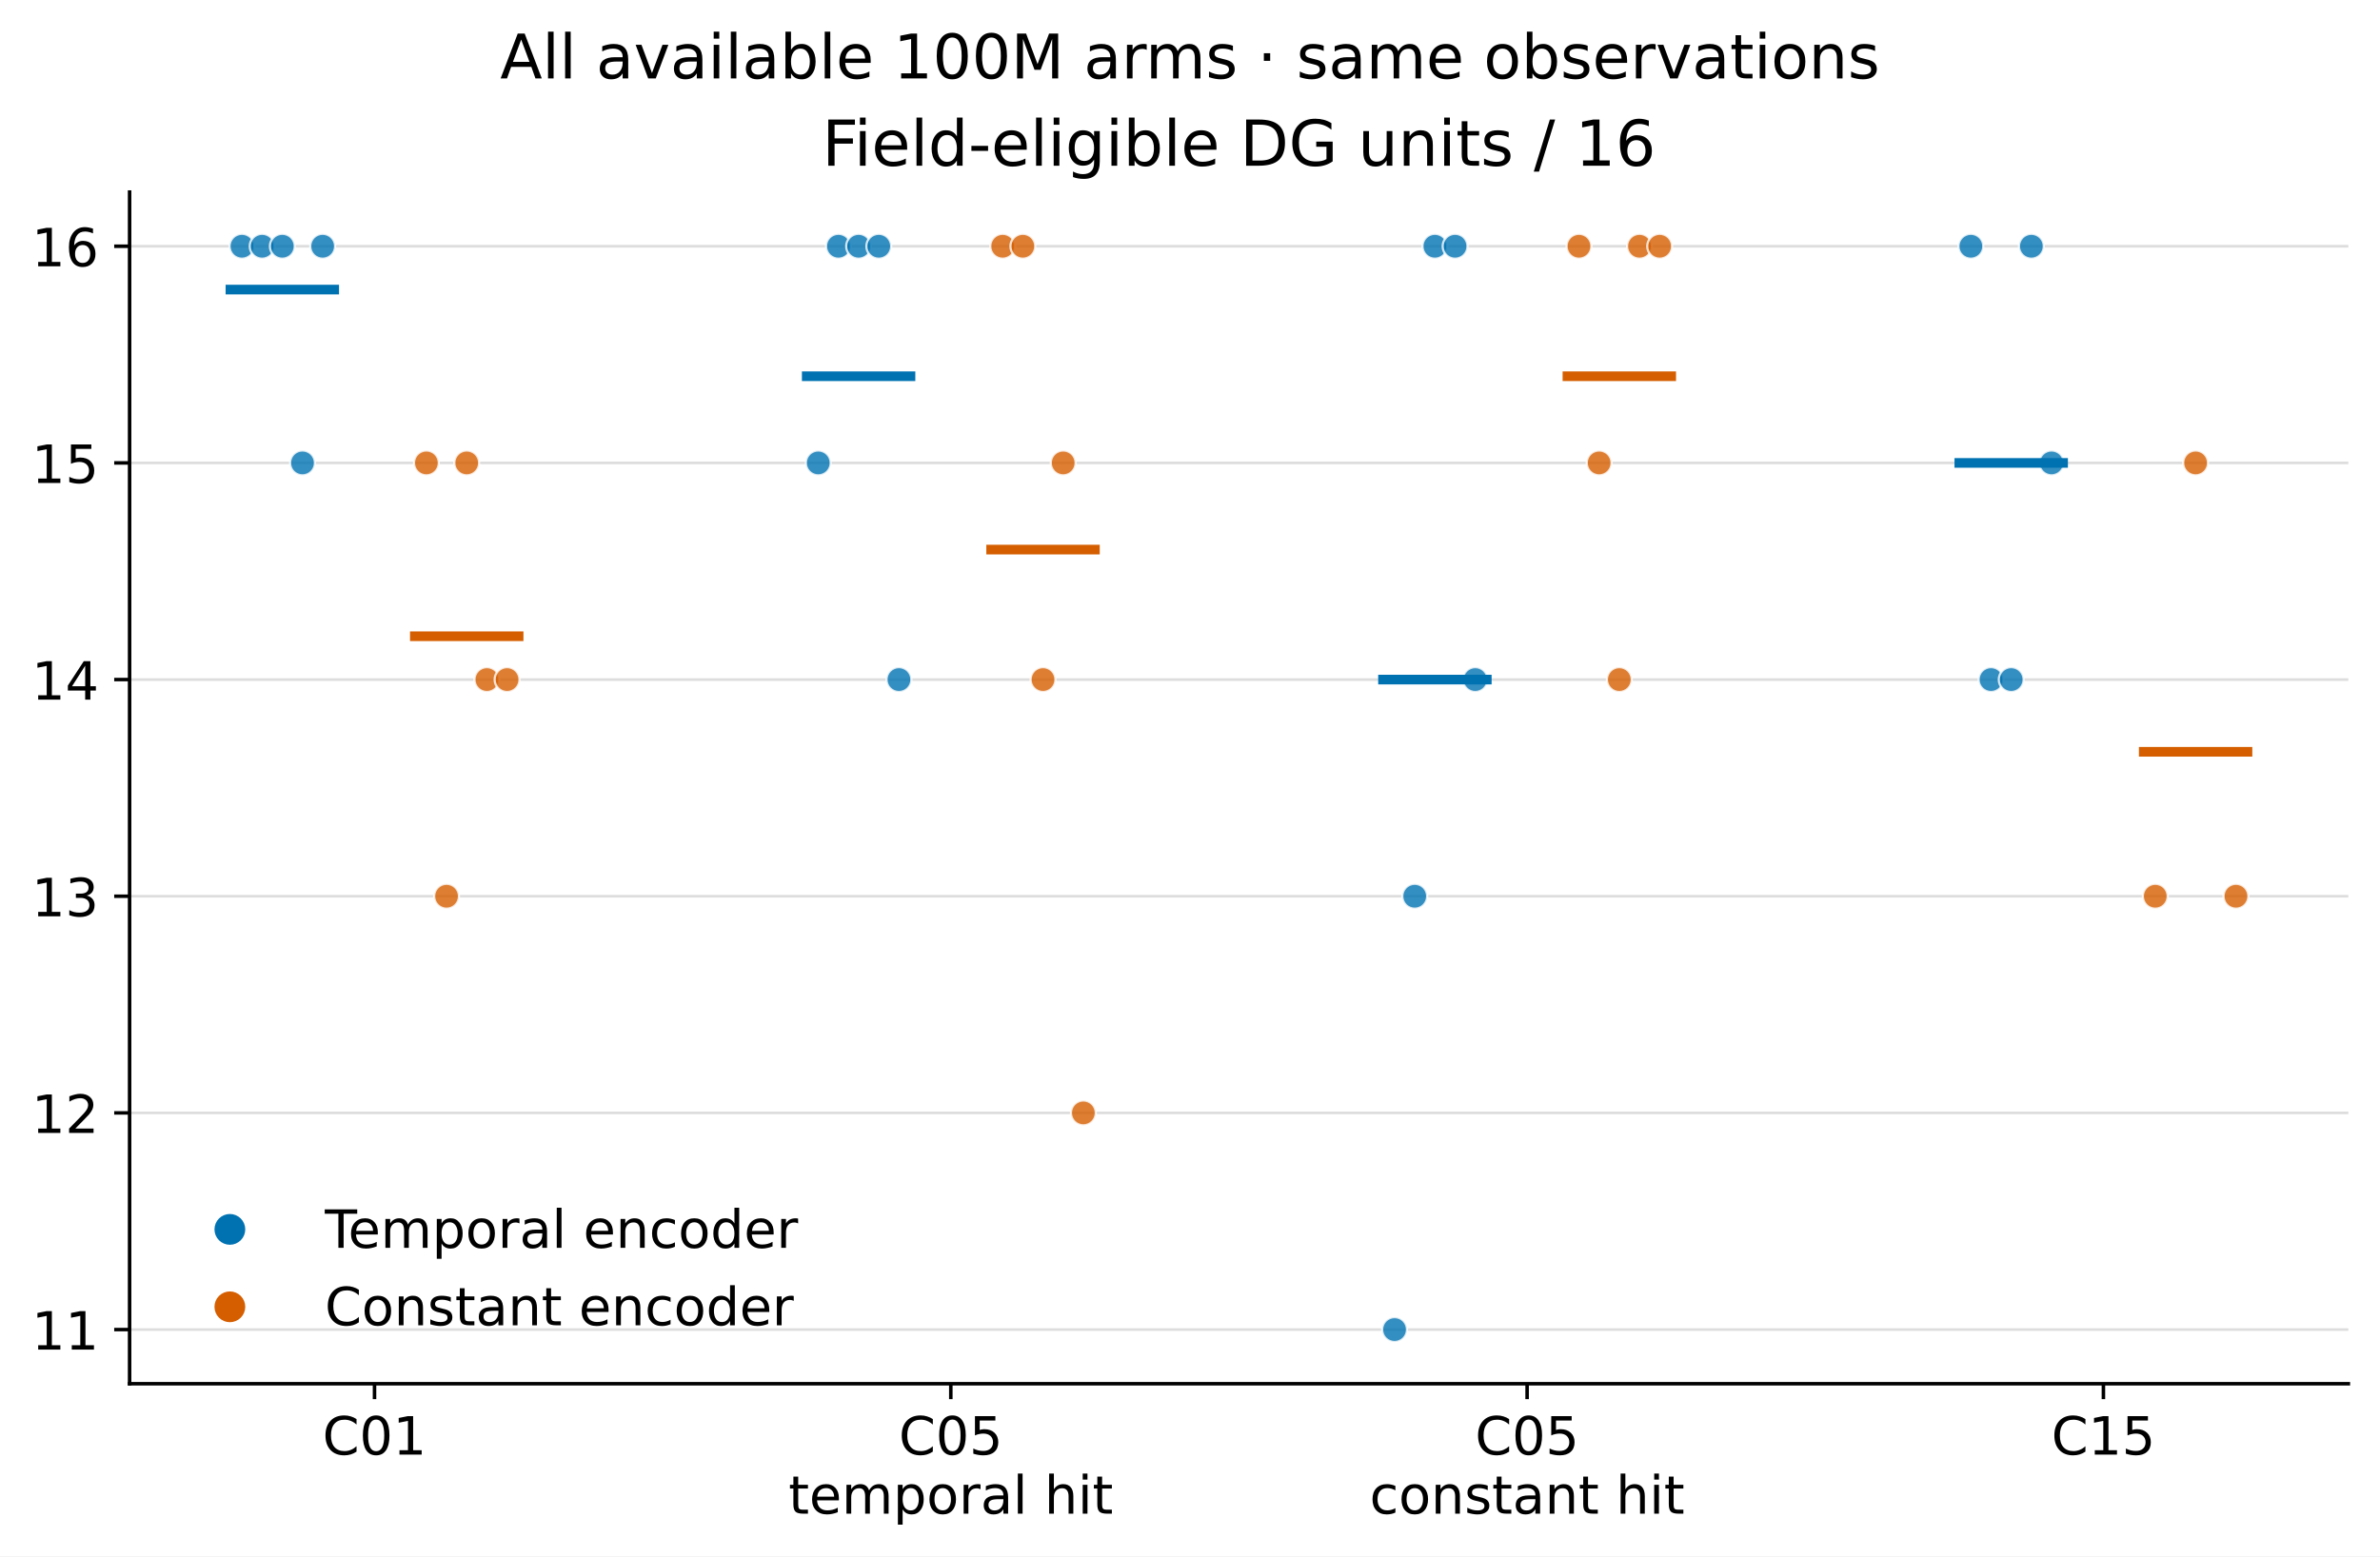
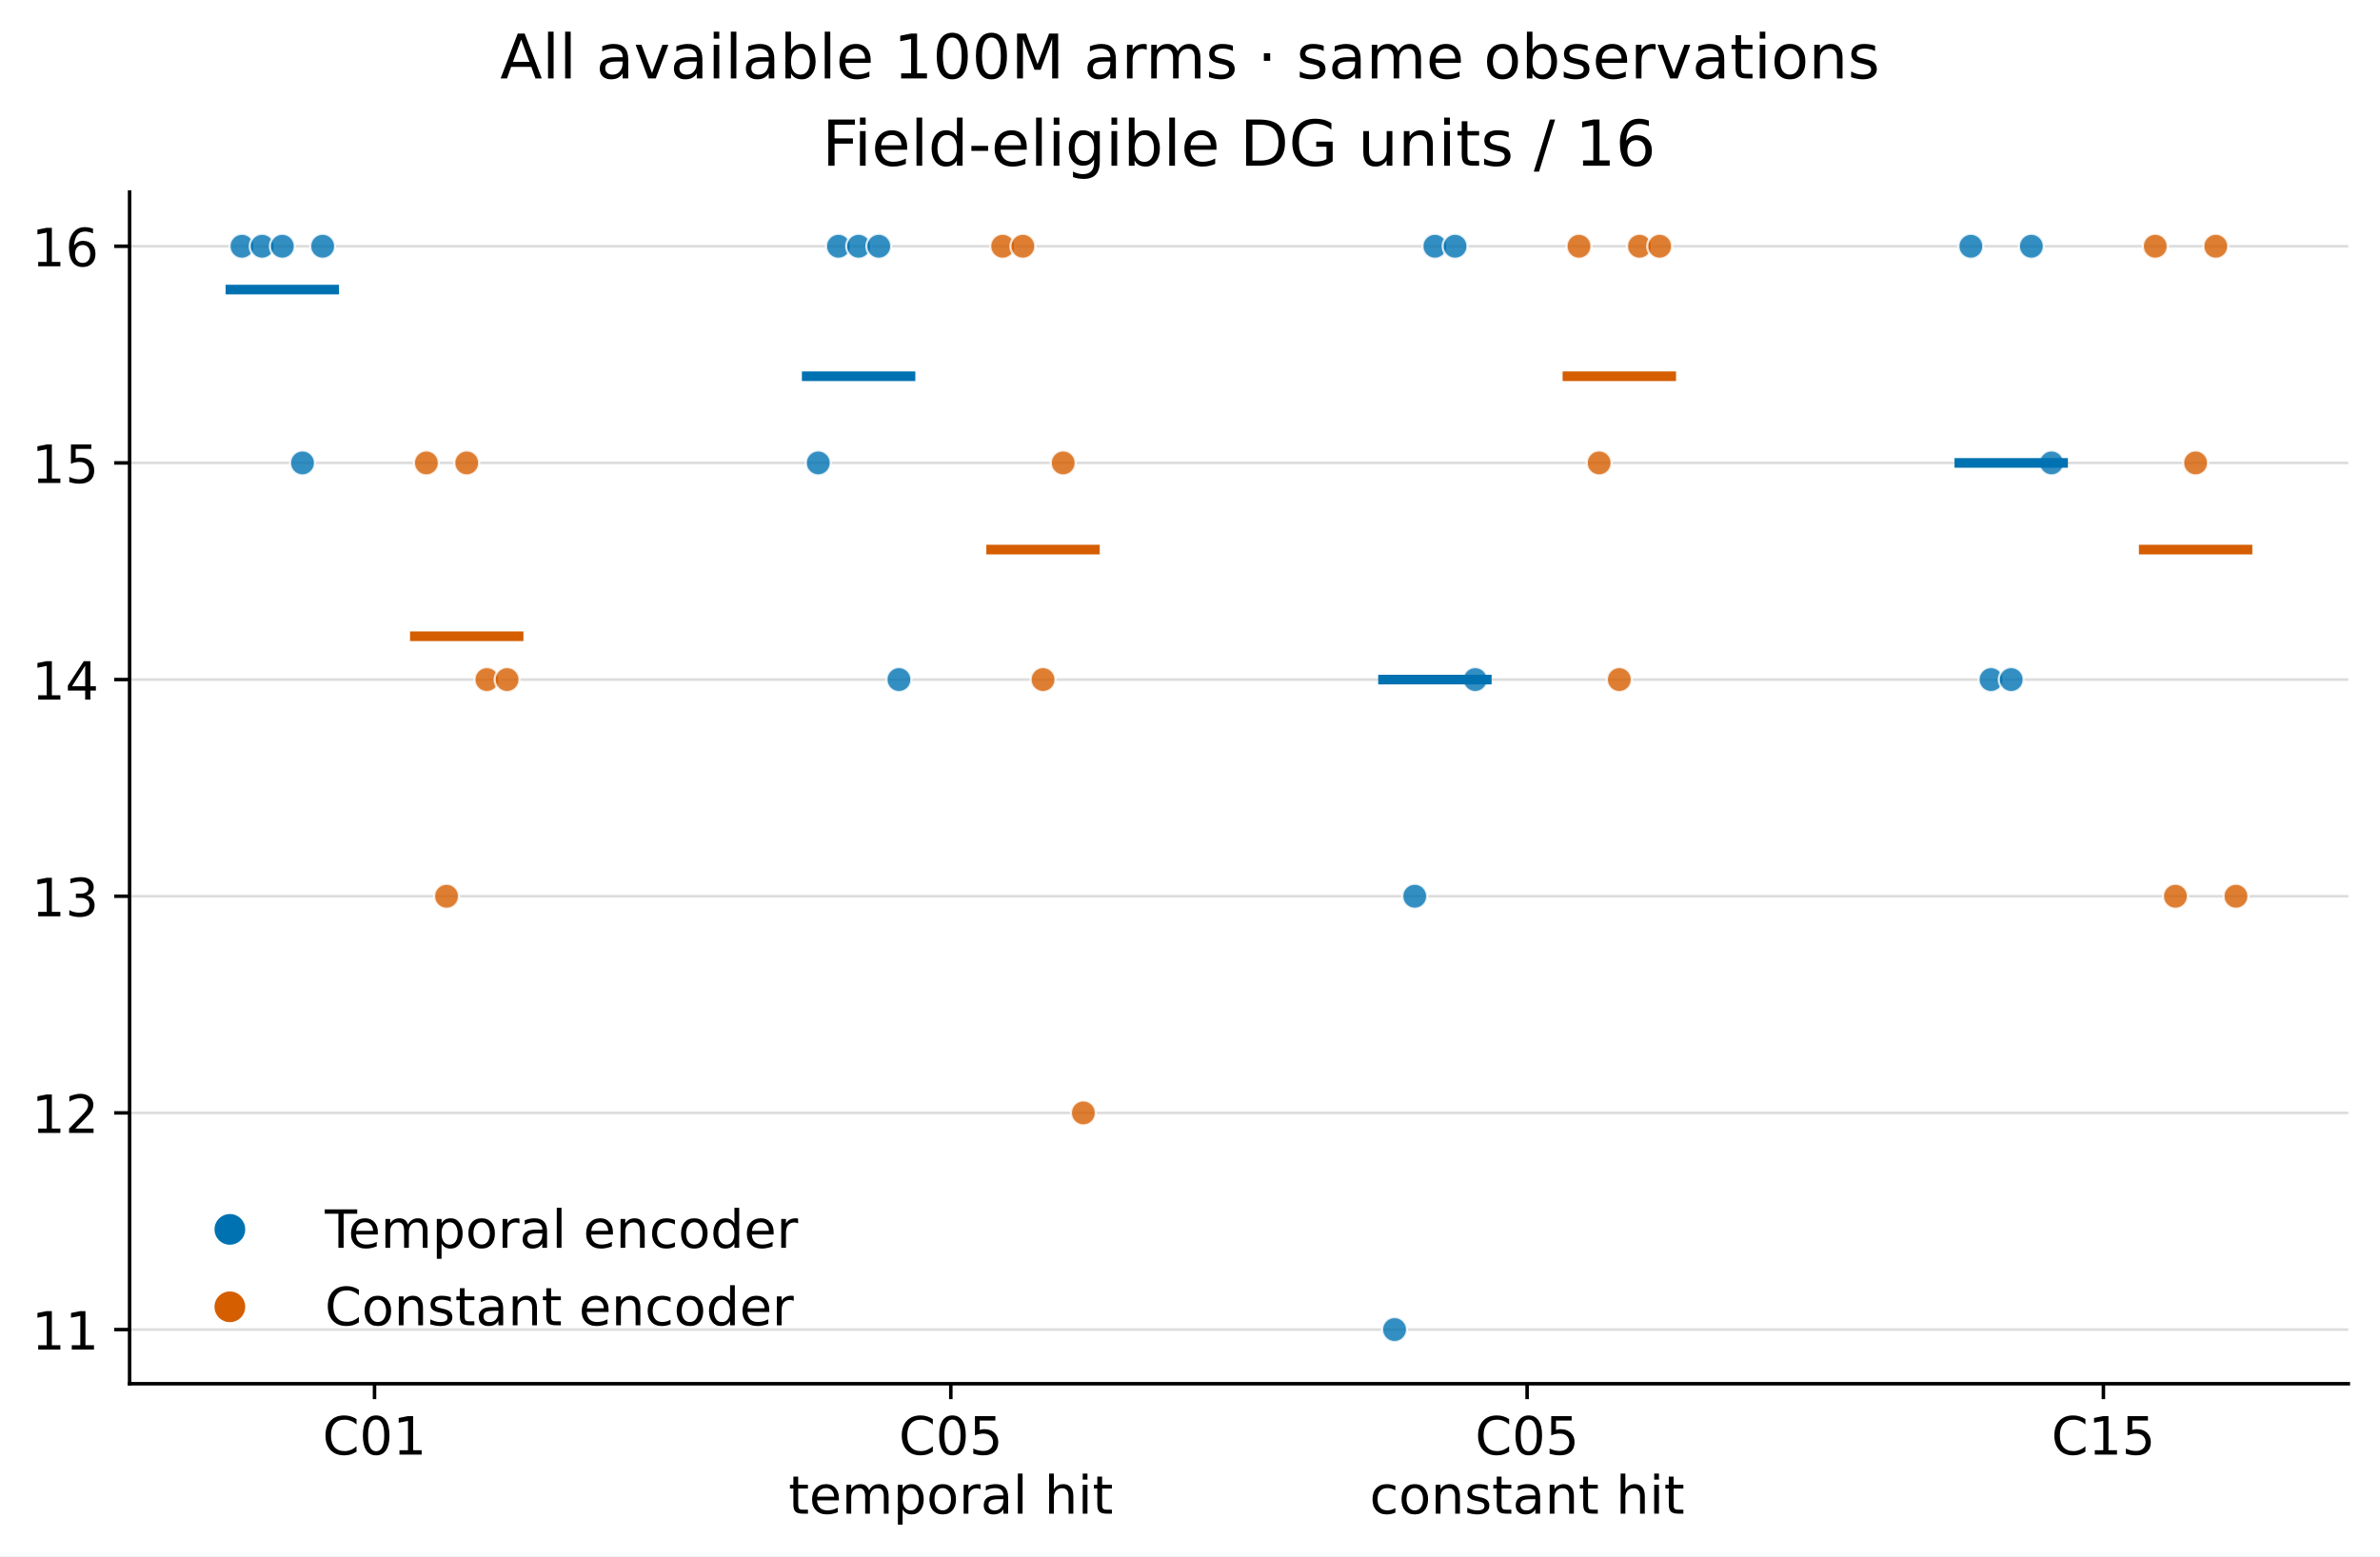
<svg xmlns="http://www.w3.org/2000/svg" xmlns:xlink="http://www.w3.org/1999/xlink" width="541.2pt" height="354pt" viewBox="0 0 541.2 354" version="1.1">
  <defs>
    <style type="text/css">*{stroke-linejoin: round; stroke-linecap: butt}</style>
  </defs>
  <g id="figure_1">
    <g id="patch_1">
      <path d="M 0 354 L 541.2 354 L 541.2 0 L 0 0 z " style="fill: #ffffff" />
    </g>
    <g id="axes_1">
      <g id="patch_2">
        <path d="M 29.47 314.748 L 534 314.748 L 534 43.692 L 29.47 43.692 z " style="fill: #ffffff" />
      </g>
      <g id="matplotlib.axis_1">
        <g id="xtick_1">
          <g id="line2d_1">
            <defs>
              <path id="mef62edf60f" d="M 0 0 L 0 3.5 " style="stroke: #000000; stroke-width: 0.8" />
            </defs>
            <g>
              <use xlink:href="#mef62edf60f" x="85.165" y="314.748" style="stroke: #000000; stroke-width: 0.8" />
            </g>
          </g>
          <g id="text_1">
            <text style="font-size: 12px; font-family: 'DejaVu Sans'; text-anchor: middle" x="85.165" y="330.867" transform="rotate(-0 85.16482 330.8665)">C01</text>
          </g>
        </g>
        <g id="xtick_2">
          <g id="line2d_2">
            <g>
              <use xlink:href="#mef62edf60f" x="216.211" y="314.748" style="stroke: #000000; stroke-width: 0.8" />
            </g>
          </g>
          <g id="text_2">
            <text style="font-size: 12px; font-family: 'DejaVu Sans'" transform="translate(204.3868 330.8665)">C05</text>
            <text style="font-size: 12px; font-family: 'DejaVu Sans'" transform="translate(179.3039 344.3039)">temporal hit</text>
          </g>
        </g>
        <g id="xtick_3">
          <g id="line2d_3">
            <g>
              <use xlink:href="#mef62edf60f" x="347.258" y="314.748" style="stroke: #000000; stroke-width: 0.8" />
            </g>
          </g>
          <g id="text_3">
            <text style="font-size: 12px; font-family: 'DejaVu Sans'" transform="translate(335.4334 330.8665)">C05</text>
            <text style="font-size: 12px; font-family: 'DejaVu Sans'" transform="translate(311.4474 344.3039)">constant hit</text>
          </g>
        </g>
        <g id="xtick_4">
          <g id="line2d_4">
            <g>
              <use xlink:href="#mef62edf60f" x="478.305" y="314.748" style="stroke: #000000; stroke-width: 0.8" />
            </g>
          </g>
          <g id="text_4">
            <text style="font-size: 12px; font-family: 'DejaVu Sans'; text-anchor: middle" x="478.305" y="330.867" transform="rotate(-0 478.3047 330.8665)">C15</text>
          </g>
        </g>
      </g>
      <g id="matplotlib.axis_2">
        <g id="ytick_1">
          <g id="line2d_5">
            <path d="M 29.47 302.428 L 534 302.428 " clip-path="url(#p71c94ce2a3)" style="fill: none; stroke: #dddddd; stroke-width: 0.6; stroke-linecap: square" />
          </g>
          <g id="line2d_6">
            <defs>
              <path id="md314a975cc" d="M 0 0 L -3.5 0 " style="stroke: #000000; stroke-width: 0.8" />
            </defs>
            <g>
              <use xlink:href="#md314a975cc" x="29.47" y="302.428" style="stroke: #000000; stroke-width: 0.8" />
            </g>
          </g>
          <g id="text_5">
            <text style="font-size: 12px; font-family: 'DejaVu Sans'; text-anchor: end" x="22.47" y="306.987" transform="rotate(-0 22.47 306.9867)">11</text>
          </g>
        </g>
        <g id="ytick_2">
          <g id="line2d_7">
            <path d="M 29.47 253.145 L 534 253.145 " clip-path="url(#p71c94ce2a3)" style="fill: none; stroke: #dddddd; stroke-width: 0.6; stroke-linecap: square" />
          </g>
          <g id="line2d_8">
            <g>
              <use xlink:href="#md314a975cc" x="29.47" y="253.145" style="stroke: #000000; stroke-width: 0.8" />
            </g>
          </g>
          <g id="text_6">
            <text style="font-size: 12px; font-family: 'DejaVu Sans'; text-anchor: end" x="22.47" y="257.704" transform="rotate(-0 22.47 257.7036)">12</text>
          </g>
        </g>
        <g id="ytick_3">
          <g id="line2d_9">
            <path d="M 29.47 203.862 L 534 203.862 " clip-path="url(#p71c94ce2a3)" style="fill: none; stroke: #dddddd; stroke-width: 0.6; stroke-linecap: square" />
          </g>
          <g id="line2d_10">
            <g>
              <use xlink:href="#md314a975cc" x="29.47" y="203.862" style="stroke: #000000; stroke-width: 0.8" />
            </g>
          </g>
          <g id="text_7">
            <text style="font-size: 12px; font-family: 'DejaVu Sans'; text-anchor: end" x="22.47" y="208.421" transform="rotate(-0 22.47 208.4206)">13</text>
          </g>
        </g>
        <g id="ytick_4">
          <g id="line2d_11">
            <path d="M 29.47 154.578 L 534 154.578 " clip-path="url(#p71c94ce2a3)" style="fill: none; stroke: #dddddd; stroke-width: 0.6; stroke-linecap: square" />
          </g>
          <g id="line2d_12">
            <g>
              <use xlink:href="#md314a975cc" x="29.47" y="154.578" style="stroke: #000000; stroke-width: 0.8" />
            </g>
          </g>
          <g id="text_8">
            <text style="font-size: 12px; font-family: 'DejaVu Sans'; text-anchor: end" x="22.47" y="159.138" transform="rotate(-0 22.47 159.1375)">14</text>
          </g>
        </g>
        <g id="ytick_5">
          <g id="line2d_13">
            <path d="M 29.47 105.295 L 534 105.295 " clip-path="url(#p71c94ce2a3)" style="fill: none; stroke: #dddddd; stroke-width: 0.6; stroke-linecap: square" />
          </g>
          <g id="line2d_14">
            <g>
              <use xlink:href="#md314a975cc" x="29.47" y="105.295" style="stroke: #000000; stroke-width: 0.8" />
            </g>
          </g>
          <g id="text_9">
            <text style="font-size: 12px; font-family: 'DejaVu Sans'; text-anchor: end" x="22.47" y="109.854" transform="rotate(-0 22.47 109.8545)">15</text>
          </g>
        </g>
        <g id="ytick_6">
          <g id="line2d_15">
            <path d="M 29.47 56.012 L 534 56.012 " clip-path="url(#p71c94ce2a3)" style="fill: none; stroke: #dddddd; stroke-width: 0.6; stroke-linecap: square" />
          </g>
          <g id="line2d_16">
            <g>
              <use xlink:href="#md314a975cc" x="29.47" y="56.012" style="stroke: #000000; stroke-width: 0.8" />
            </g>
          </g>
          <g id="text_10">
            <text style="font-size: 12px; font-family: 'DejaVu Sans'; text-anchor: end" x="22.47" y="60.571" transform="rotate(-0 22.47 60.57143)">16</text>
          </g>
        </g>
      </g>
      <g id="PathCollection_1">
        <defs>
          <path id="m71f8409762" d="M 0 2.828 C 0.75 2.828 1.47 2.53 2 2 C 2.53 1.47 2.828 0.75 2.828 0 C 2.828 -0.75 2.53 -1.47 2 -2 C 1.47 -2.53 0.75 -2.828 0 -2.828 C -0.75 -2.828 -1.47 -2.53 -2 -2 C -2.53 -1.47 -2.828 -0.75 -2.828 0 C -2.828 0.75 -2.53 1.47 -2 2 C -1.47 2.53 -0.75 2.828 0 2.828 z " style="stroke: #ffffff; stroke-opacity: 0.8; stroke-width: 0.5" />
        </defs>
        <g clip-path="url(#p71c94ce2a3)">
          <use xlink:href="#m71f8409762" x="55.024" y="56.012" style="fill: #0072b2; fill-opacity: 0.8; stroke: #ffffff; stroke-opacity: 0.8; stroke-width: 0.5" />
          <use xlink:href="#m71f8409762" x="59.611" y="56.012" style="fill: #0072b2; fill-opacity: 0.8; stroke: #ffffff; stroke-opacity: 0.8; stroke-width: 0.5" />
          <use xlink:href="#m71f8409762" x="64.197" y="56.012" style="fill: #0072b2; fill-opacity: 0.8; stroke: #ffffff; stroke-opacity: 0.8; stroke-width: 0.5" />
          <use xlink:href="#m71f8409762" x="68.784" y="105.295" style="fill: #0072b2; fill-opacity: 0.8; stroke: #ffffff; stroke-opacity: 0.8; stroke-width: 0.5" />
          <use xlink:href="#m71f8409762" x="73.371" y="56.012" style="fill: #0072b2; fill-opacity: 0.8; stroke: #ffffff; stroke-opacity: 0.8; stroke-width: 0.5" />
        </g>
      </g>
      <g id="PathCollection_2">
        <defs>
          <path id="m92dcd0056e" d="M 0 2.828 C 0.75 2.828 1.47 2.53 2 2 C 2.53 1.47 2.828 0.75 2.828 0 C 2.828 -0.75 2.53 -1.47 2 -2 C 1.47 -2.53 0.75 -2.828 0 -2.828 C -0.75 -2.828 -1.47 -2.53 -2 -2 C -2.53 -1.47 -2.828 -0.75 -2.828 0 C -2.828 0.75 -2.53 1.47 -2 2 C -1.47 2.53 -0.75 2.828 0 2.828 z " style="stroke: #ffffff; stroke-opacity: 0.8; stroke-width: 0.5" />
        </defs>
        <g clip-path="url(#p71c94ce2a3)">
          <use xlink:href="#m92dcd0056e" x="96.959" y="105.295" style="fill: #d55e00; fill-opacity: 0.8; stroke: #ffffff; stroke-opacity: 0.8; stroke-width: 0.5" />
          <use xlink:href="#m92dcd0056e" x="101.546" y="203.862" style="fill: #d55e00; fill-opacity: 0.8; stroke: #ffffff; stroke-opacity: 0.8; stroke-width: 0.5" />
          <use xlink:href="#m92dcd0056e" x="106.132" y="105.295" style="fill: #d55e00; fill-opacity: 0.8; stroke: #ffffff; stroke-opacity: 0.8; stroke-width: 0.5" />
          <use xlink:href="#m92dcd0056e" x="110.719" y="154.578" style="fill: #d55e00; fill-opacity: 0.8; stroke: #ffffff; stroke-opacity: 0.8; stroke-width: 0.5" />
          <use xlink:href="#m92dcd0056e" x="115.306" y="154.578" style="fill: #d55e00; fill-opacity: 0.8; stroke: #ffffff; stroke-opacity: 0.8; stroke-width: 0.5" />
        </g>
      </g>
      <g id="PathCollection_3">
        <g clip-path="url(#p71c94ce2a3)">
          <use xlink:href="#m71f8409762" x="186.071" y="105.295" style="fill: #0072b2; fill-opacity: 0.8; stroke: #ffffff; stroke-opacity: 0.8; stroke-width: 0.5" />
          <use xlink:href="#m71f8409762" x="190.657" y="56.012" style="fill: #0072b2; fill-opacity: 0.8; stroke: #ffffff; stroke-opacity: 0.8; stroke-width: 0.5" />
          <use xlink:href="#m71f8409762" x="195.244" y="56.012" style="fill: #0072b2; fill-opacity: 0.8; stroke: #ffffff; stroke-opacity: 0.8; stroke-width: 0.5" />
          <use xlink:href="#m71f8409762" x="199.831" y="56.012" style="fill: #0072b2; fill-opacity: 0.8; stroke: #ffffff; stroke-opacity: 0.8; stroke-width: 0.5" />
          <use xlink:href="#m71f8409762" x="204.417" y="154.578" style="fill: #0072b2; fill-opacity: 0.8; stroke: #ffffff; stroke-opacity: 0.8; stroke-width: 0.5" />
        </g>
      </g>
      <g id="PathCollection_4">
        <g clip-path="url(#p71c94ce2a3)">
          <use xlink:href="#m92dcd0056e" x="228.006" y="56.012" style="fill: #d55e00; fill-opacity: 0.8; stroke: #ffffff; stroke-opacity: 0.8; stroke-width: 0.5" />
          <use xlink:href="#m92dcd0056e" x="232.592" y="56.012" style="fill: #d55e00; fill-opacity: 0.8; stroke: #ffffff; stroke-opacity: 0.8; stroke-width: 0.5" />
          <use xlink:href="#m92dcd0056e" x="237.179" y="154.578" style="fill: #d55e00; fill-opacity: 0.8; stroke: #ffffff; stroke-opacity: 0.8; stroke-width: 0.5" />
          <use xlink:href="#m92dcd0056e" x="241.766" y="105.295" style="fill: #d55e00; fill-opacity: 0.8; stroke: #ffffff; stroke-opacity: 0.8; stroke-width: 0.5" />
          <use xlink:href="#m92dcd0056e" x="246.352" y="253.145" style="fill: #d55e00; fill-opacity: 0.8; stroke: #ffffff; stroke-opacity: 0.8; stroke-width: 0.5" />
        </g>
      </g>
      <g id="PathCollection_5">
        <g clip-path="url(#p71c94ce2a3)">
          <use xlink:href="#m71f8409762" x="317.117" y="302.428" style="fill: #0072b2; fill-opacity: 0.8; stroke: #ffffff; stroke-opacity: 0.8; stroke-width: 0.5" />
          <use xlink:href="#m71f8409762" x="321.704" y="203.862" style="fill: #0072b2; fill-opacity: 0.8; stroke: #ffffff; stroke-opacity: 0.8; stroke-width: 0.5" />
          <use xlink:href="#m71f8409762" x="326.291" y="56.012" style="fill: #0072b2; fill-opacity: 0.8; stroke: #ffffff; stroke-opacity: 0.8; stroke-width: 0.5" />
          <use xlink:href="#m71f8409762" x="330.877" y="56.012" style="fill: #0072b2; fill-opacity: 0.8; stroke: #ffffff; stroke-opacity: 0.8; stroke-width: 0.5" />
          <use xlink:href="#m71f8409762" x="335.464" y="154.578" style="fill: #0072b2; fill-opacity: 0.8; stroke: #ffffff; stroke-opacity: 0.8; stroke-width: 0.5" />
        </g>
      </g>
      <g id="PathCollection_6">
        <g clip-path="url(#p71c94ce2a3)">
          <use xlink:href="#m92dcd0056e" x="359.052" y="56.012" style="fill: #d55e00; fill-opacity: 0.8; stroke: #ffffff; stroke-opacity: 0.8; stroke-width: 0.5" />
          <use xlink:href="#m92dcd0056e" x="363.639" y="105.295" style="fill: #d55e00; fill-opacity: 0.8; stroke: #ffffff; stroke-opacity: 0.8; stroke-width: 0.5" />
          <use xlink:href="#m92dcd0056e" x="368.226" y="154.578" style="fill: #d55e00; fill-opacity: 0.8; stroke: #ffffff; stroke-opacity: 0.8; stroke-width: 0.5" />
          <use xlink:href="#m92dcd0056e" x="372.812" y="56.012" style="fill: #d55e00; fill-opacity: 0.8; stroke: #ffffff; stroke-opacity: 0.8; stroke-width: 0.5" />
          <use xlink:href="#m92dcd0056e" x="377.399" y="56.012" style="fill: #d55e00; fill-opacity: 0.8; stroke: #ffffff; stroke-opacity: 0.8; stroke-width: 0.5" />
        </g>
      </g>
      <g id="PathCollection_7">
        <g clip-path="url(#p71c94ce2a3)">
          <use xlink:href="#m71f8409762" x="448.164" y="56.012" style="fill: #0072b2; fill-opacity: 0.8; stroke: #ffffff; stroke-opacity: 0.8; stroke-width: 0.5" />
          <use xlink:href="#m71f8409762" x="452.751" y="154.578" style="fill: #0072b2; fill-opacity: 0.8; stroke: #ffffff; stroke-opacity: 0.8; stroke-width: 0.5" />
          <use xlink:href="#m71f8409762" x="457.337" y="154.578" style="fill: #0072b2; fill-opacity: 0.8; stroke: #ffffff; stroke-opacity: 0.8; stroke-width: 0.5" />
          <use xlink:href="#m71f8409762" x="461.924" y="56.012" style="fill: #0072b2; fill-opacity: 0.8; stroke: #ffffff; stroke-opacity: 0.8; stroke-width: 0.5" />
          <use xlink:href="#m71f8409762" x="466.511" y="105.295" style="fill: #0072b2; fill-opacity: 0.8; stroke: #ffffff; stroke-opacity: 0.8; stroke-width: 0.5" />
        </g>
      </g>
      <g id="PathCollection_8">
        <g clip-path="url(#p71c94ce2a3)">
-           <use xlink:href="#m92dcd0056e" x="490.099" y="203.862" style="fill: #d55e00; fill-opacity: 0.8; stroke: #ffffff; stroke-opacity: 0.8; stroke-width: 0.5" />
+           <use xlink:href="#m92dcd0056e" x="490.099" y="56.012" style="fill: #d55e00; fill-opacity: 0.8; stroke: #ffffff; stroke-opacity: 0.8; stroke-width: 0.5" />
+           <use xlink:href="#m92dcd0056e" x="494.686" y="203.862" style="fill: #d55e00; fill-opacity: 0.8; stroke: #ffffff; stroke-opacity: 0.8; stroke-width: 0.5" />
          <use xlink:href="#m92dcd0056e" x="499.272" y="105.295" style="fill: #d55e00; fill-opacity: 0.8; stroke: #ffffff; stroke-opacity: 0.8; stroke-width: 0.5" />
+           <use xlink:href="#m92dcd0056e" x="503.859" y="56.012" style="fill: #d55e00; fill-opacity: 0.8; stroke: #ffffff; stroke-opacity: 0.8; stroke-width: 0.5" />
          <use xlink:href="#m92dcd0056e" x="508.445" y="203.862" style="fill: #d55e00; fill-opacity: 0.8; stroke: #ffffff; stroke-opacity: 0.8; stroke-width: 0.5" />
        </g>
      </g>
      <g id="patch_3">
        <path d="M 29.47 314.748 L 29.47 43.692 " style="fill: none; stroke: #000000; stroke-width: 0.8; stroke-linejoin: miter; stroke-linecap: square" />
      </g>
      <g id="patch_4">
        <path d="M 29.47 314.748 L 534 314.748 " style="fill: none; stroke: #000000; stroke-width: 0.8; stroke-linejoin: miter; stroke-linecap: square" />
      </g>
      <g id="line2d_17">
        <path d="M 52.403 65.869 L 75.992 65.869 " clip-path="url(#p71c94ce2a3)" style="fill: none; stroke: #0072b2; stroke-width: 2.2; stroke-linecap: square" />
      </g>
      <g id="line2d_18">
        <path d="M 94.338 144.722 L 117.926 144.722 " clip-path="url(#p71c94ce2a3)" style="fill: none; stroke: #d55e00; stroke-width: 2.2; stroke-linecap: square" />
      </g>
      <g id="line2d_19">
        <path d="M 183.45 85.582 L 207.038 85.582 " clip-path="url(#p71c94ce2a3)" style="fill: none; stroke: #0072b2; stroke-width: 2.2; stroke-linecap: square" />
      </g>
      <g id="line2d_20">
        <path d="M 225.385 125.009 L 248.973 125.009 " clip-path="url(#p71c94ce2a3)" style="fill: none; stroke: #d55e00; stroke-width: 2.2; stroke-linecap: square" />
      </g>
      <g id="line2d_21">
        <path d="M 314.496 154.578 L 338.085 154.578 " clip-path="url(#p71c94ce2a3)" style="fill: none; stroke: #0072b2; stroke-width: 2.2; stroke-linecap: square" />
      </g>
      <g id="line2d_22">
        <path d="M 356.431 85.582 L 380.02 85.582 " clip-path="url(#p71c94ce2a3)" style="fill: none; stroke: #d55e00; stroke-width: 2.2; stroke-linecap: square" />
      </g>
      <g id="line2d_23">
        <path d="M 445.543 105.295 L 469.131 105.295 " clip-path="url(#p71c94ce2a3)" style="fill: none; stroke: #0072b2; stroke-width: 2.2; stroke-linecap: square" />
      </g>
      <g id="line2d_24">
-         <path d="M 487.478 171.006 L 511.066 171.006 " clip-path="url(#p71c94ce2a3)" style="fill: none; stroke: #d55e00; stroke-width: 2.2; stroke-linecap: square" />
+         <path d="M 487.478 125.009 L 511.066 125.009 " clip-path="url(#p71c94ce2a3)" style="fill: none; stroke: #d55e00; stroke-width: 2.2; stroke-linecap: square" />
      </g>
      <g id="text_11">
        <text style="font-size: 14.4px; font-family: 'DejaVu Sans'; text-anchor: middle" x="281.735" y="37.692" transform="rotate(-0 281.7348 37.69161)">Field-eligible DG units / 16</text>
      </g>
      <g id="legend_1">
        <g id="line2d_25">
          <defs>
            <path id="m54ad3a0422" d="M 0 3 C 0.796 3 1.559 2.684 2.121 2.121 C 2.684 1.559 3 0.796 3 0 C 3 -0.796 2.684 -1.559 2.121 -2.121 C 1.559 -2.684 0.796 -3 0 -3 C -0.796 -3 -1.559 -2.684 -2.121 -2.121 C -2.684 -1.559 -3 -0.796 -3 0 C -3 0.796 -2.684 1.559 -2.121 2.121 C -1.559 2.684 -0.796 3 0 3 z " style="stroke: #0072b2" />
          </defs>
          <g>
            <use xlink:href="#m54ad3a0422" x="52.27" y="279.639" style="fill: #0072b2; stroke: #0072b2" />
          </g>
        </g>
        <g id="text_12">
          <text style="font-size: 12px; font-family: 'DejaVu Sans'; text-anchor: start" x="73.87" y="283.839" transform="rotate(-0 73.87 283.839)">Temporal encoder</text>
        </g>
        <g id="line2d_26">
          <defs>
            <path id="md492a3eee7" d="M 0 3 C 0.796 3 1.559 2.684 2.121 2.121 C 2.684 1.559 3 0.796 3 0 C 3 -0.796 2.684 -1.559 2.121 -2.121 C 1.559 -2.684 0.796 -3 0 -3 C -0.796 -3 -1.559 -2.684 -2.121 -2.121 C -2.684 -1.559 -3 -0.796 -3 0 C -3 0.796 -2.684 1.559 -2.121 2.121 C -1.559 2.684 -0.796 3 0 3 z " style="stroke: #d55e00" />
          </defs>
          <g>
            <use xlink:href="#md492a3eee7" x="52.27" y="297.253" style="fill: #d55e00; stroke: #d55e00" />
          </g>
        </g>
        <g id="text_13">
          <text style="font-size: 12px; font-family: 'DejaVu Sans'; text-anchor: start" x="73.87" y="301.453" transform="rotate(-0 73.87 301.4528)">Constant encoder</text>
        </g>
      </g>
    </g>
    <g id="text_14">
      <text style="font-size: 14px; font-family: 'DejaVu Sans'; text-anchor: middle" x="270.6" y="17.838" transform="rotate(-0 270.5998 17.83781)">All available 100M arms · same observations</text>
    </g>
  </g>
  <defs>
    <clipPath id="p71c94ce2a3">
      <rect x="29.47" y="43.692" width="504.53" height="271.057" />
    </clipPath>
  </defs>
</svg>
